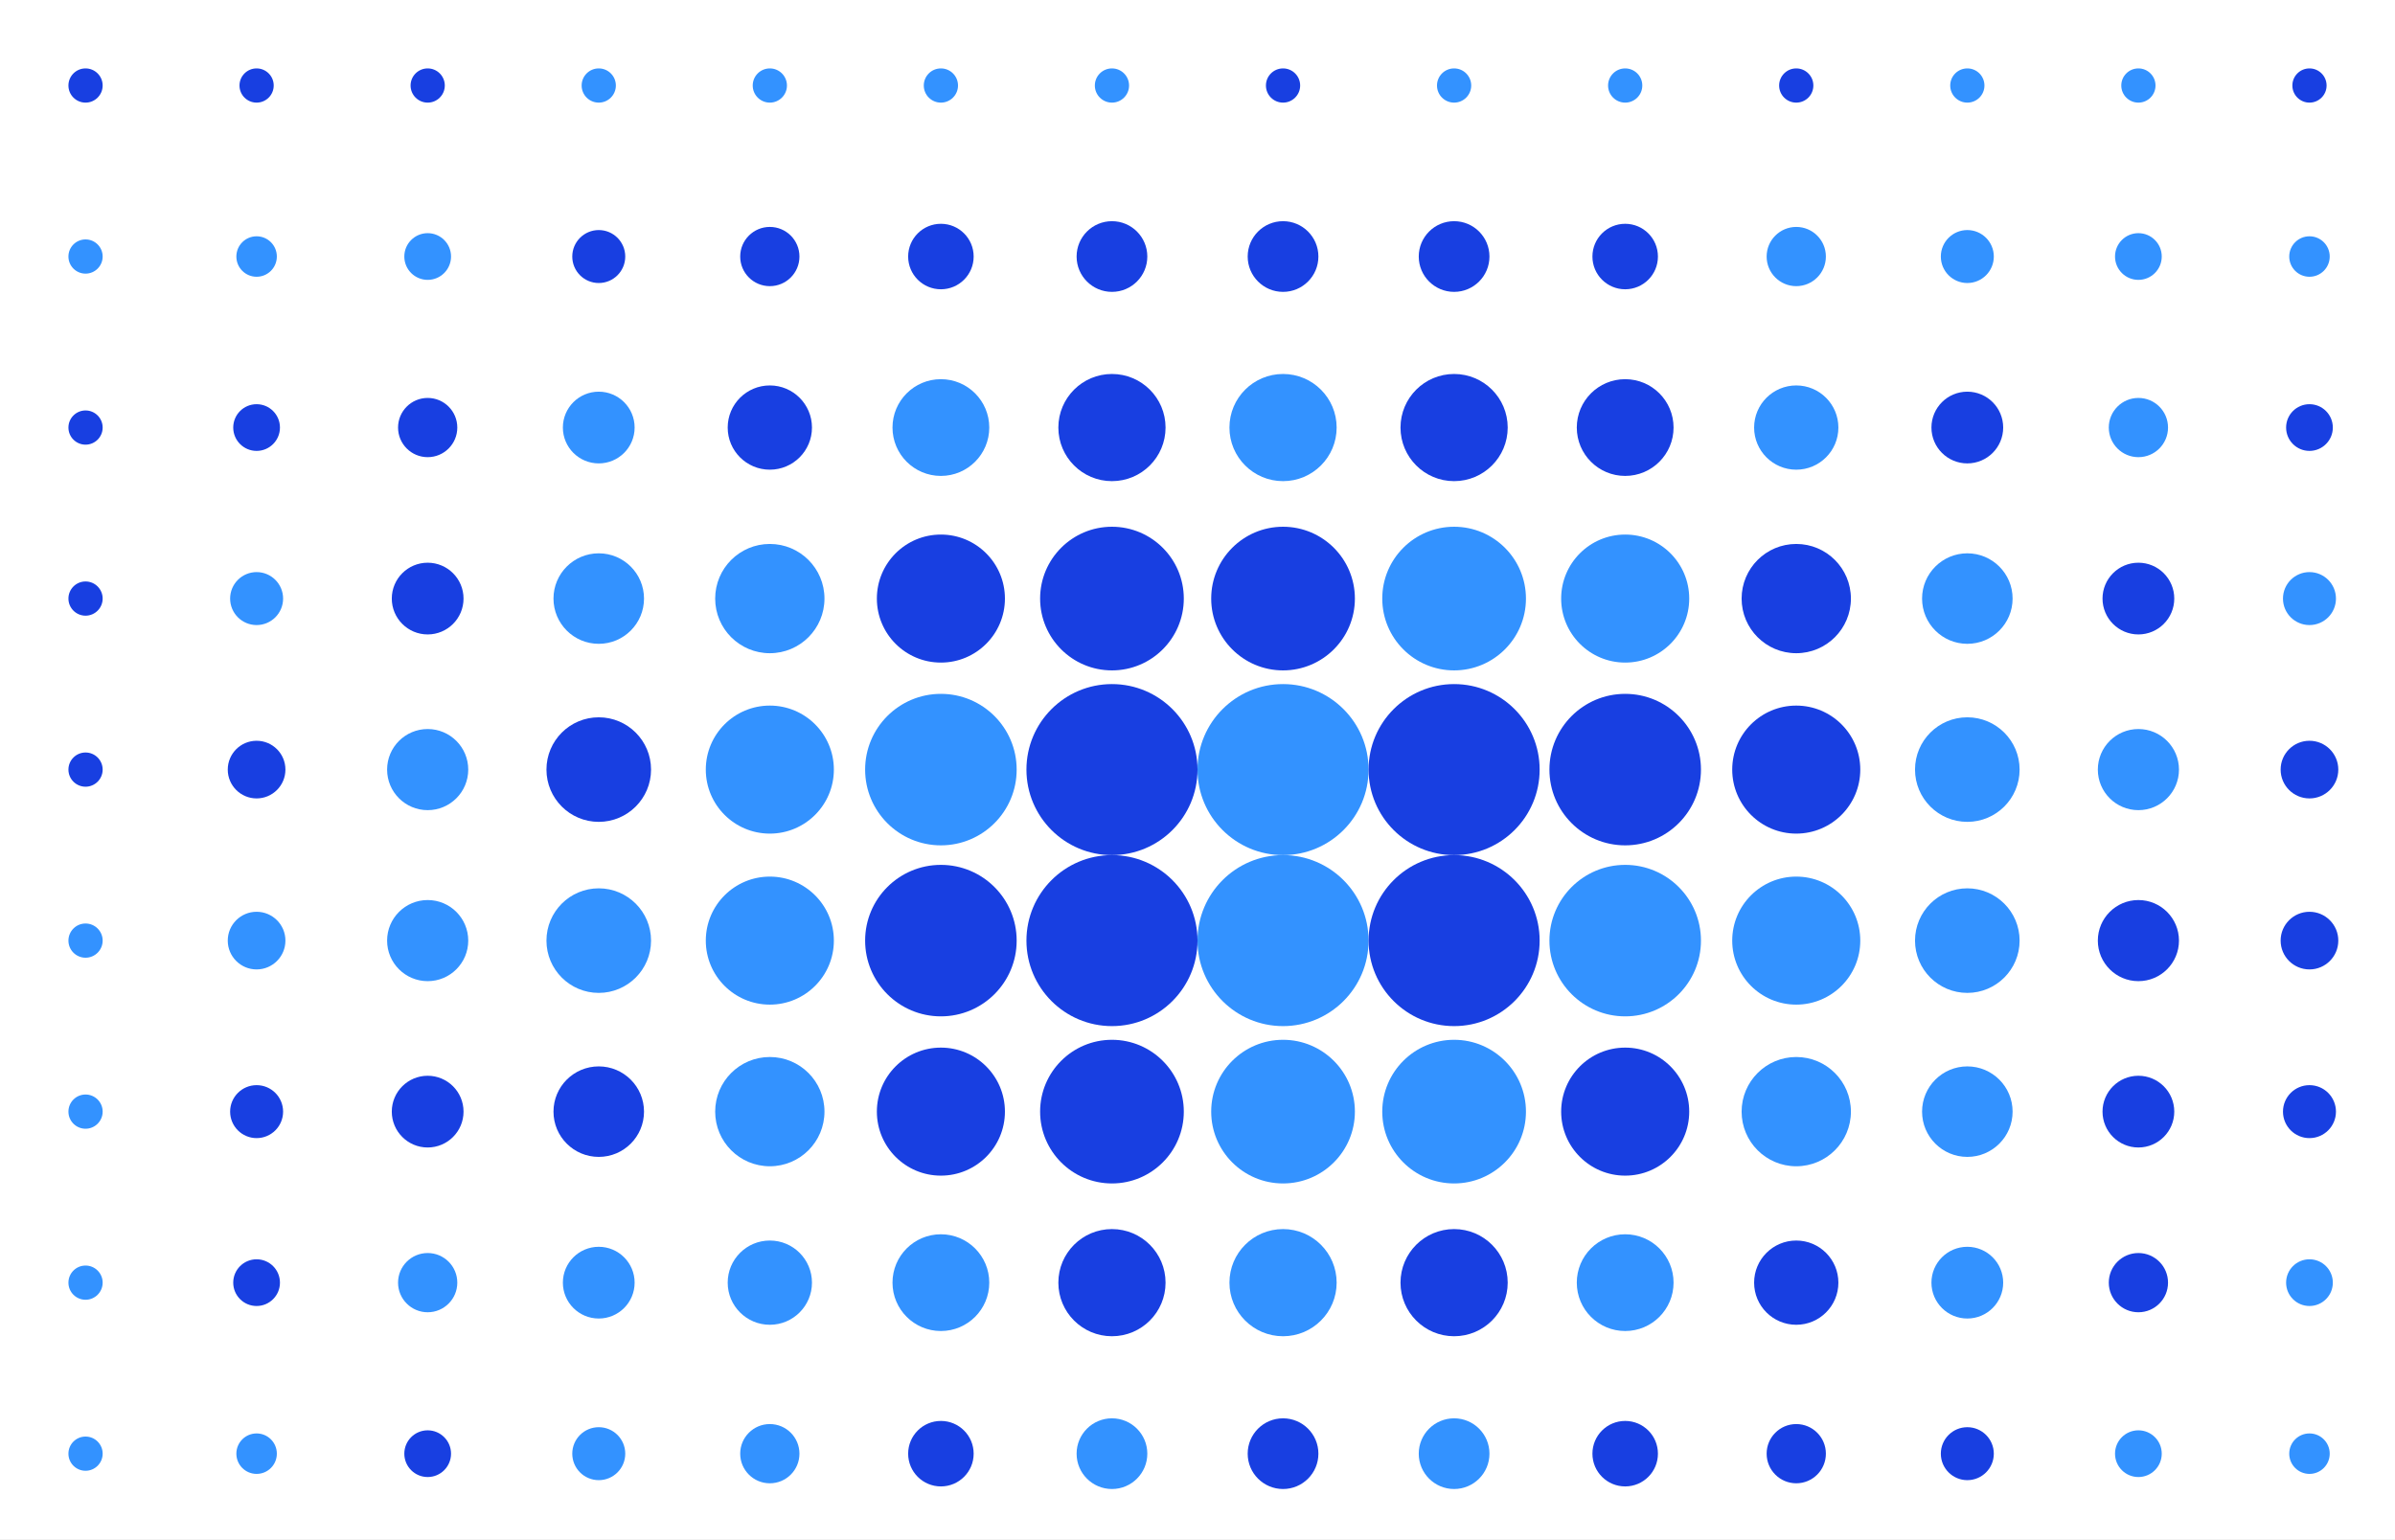
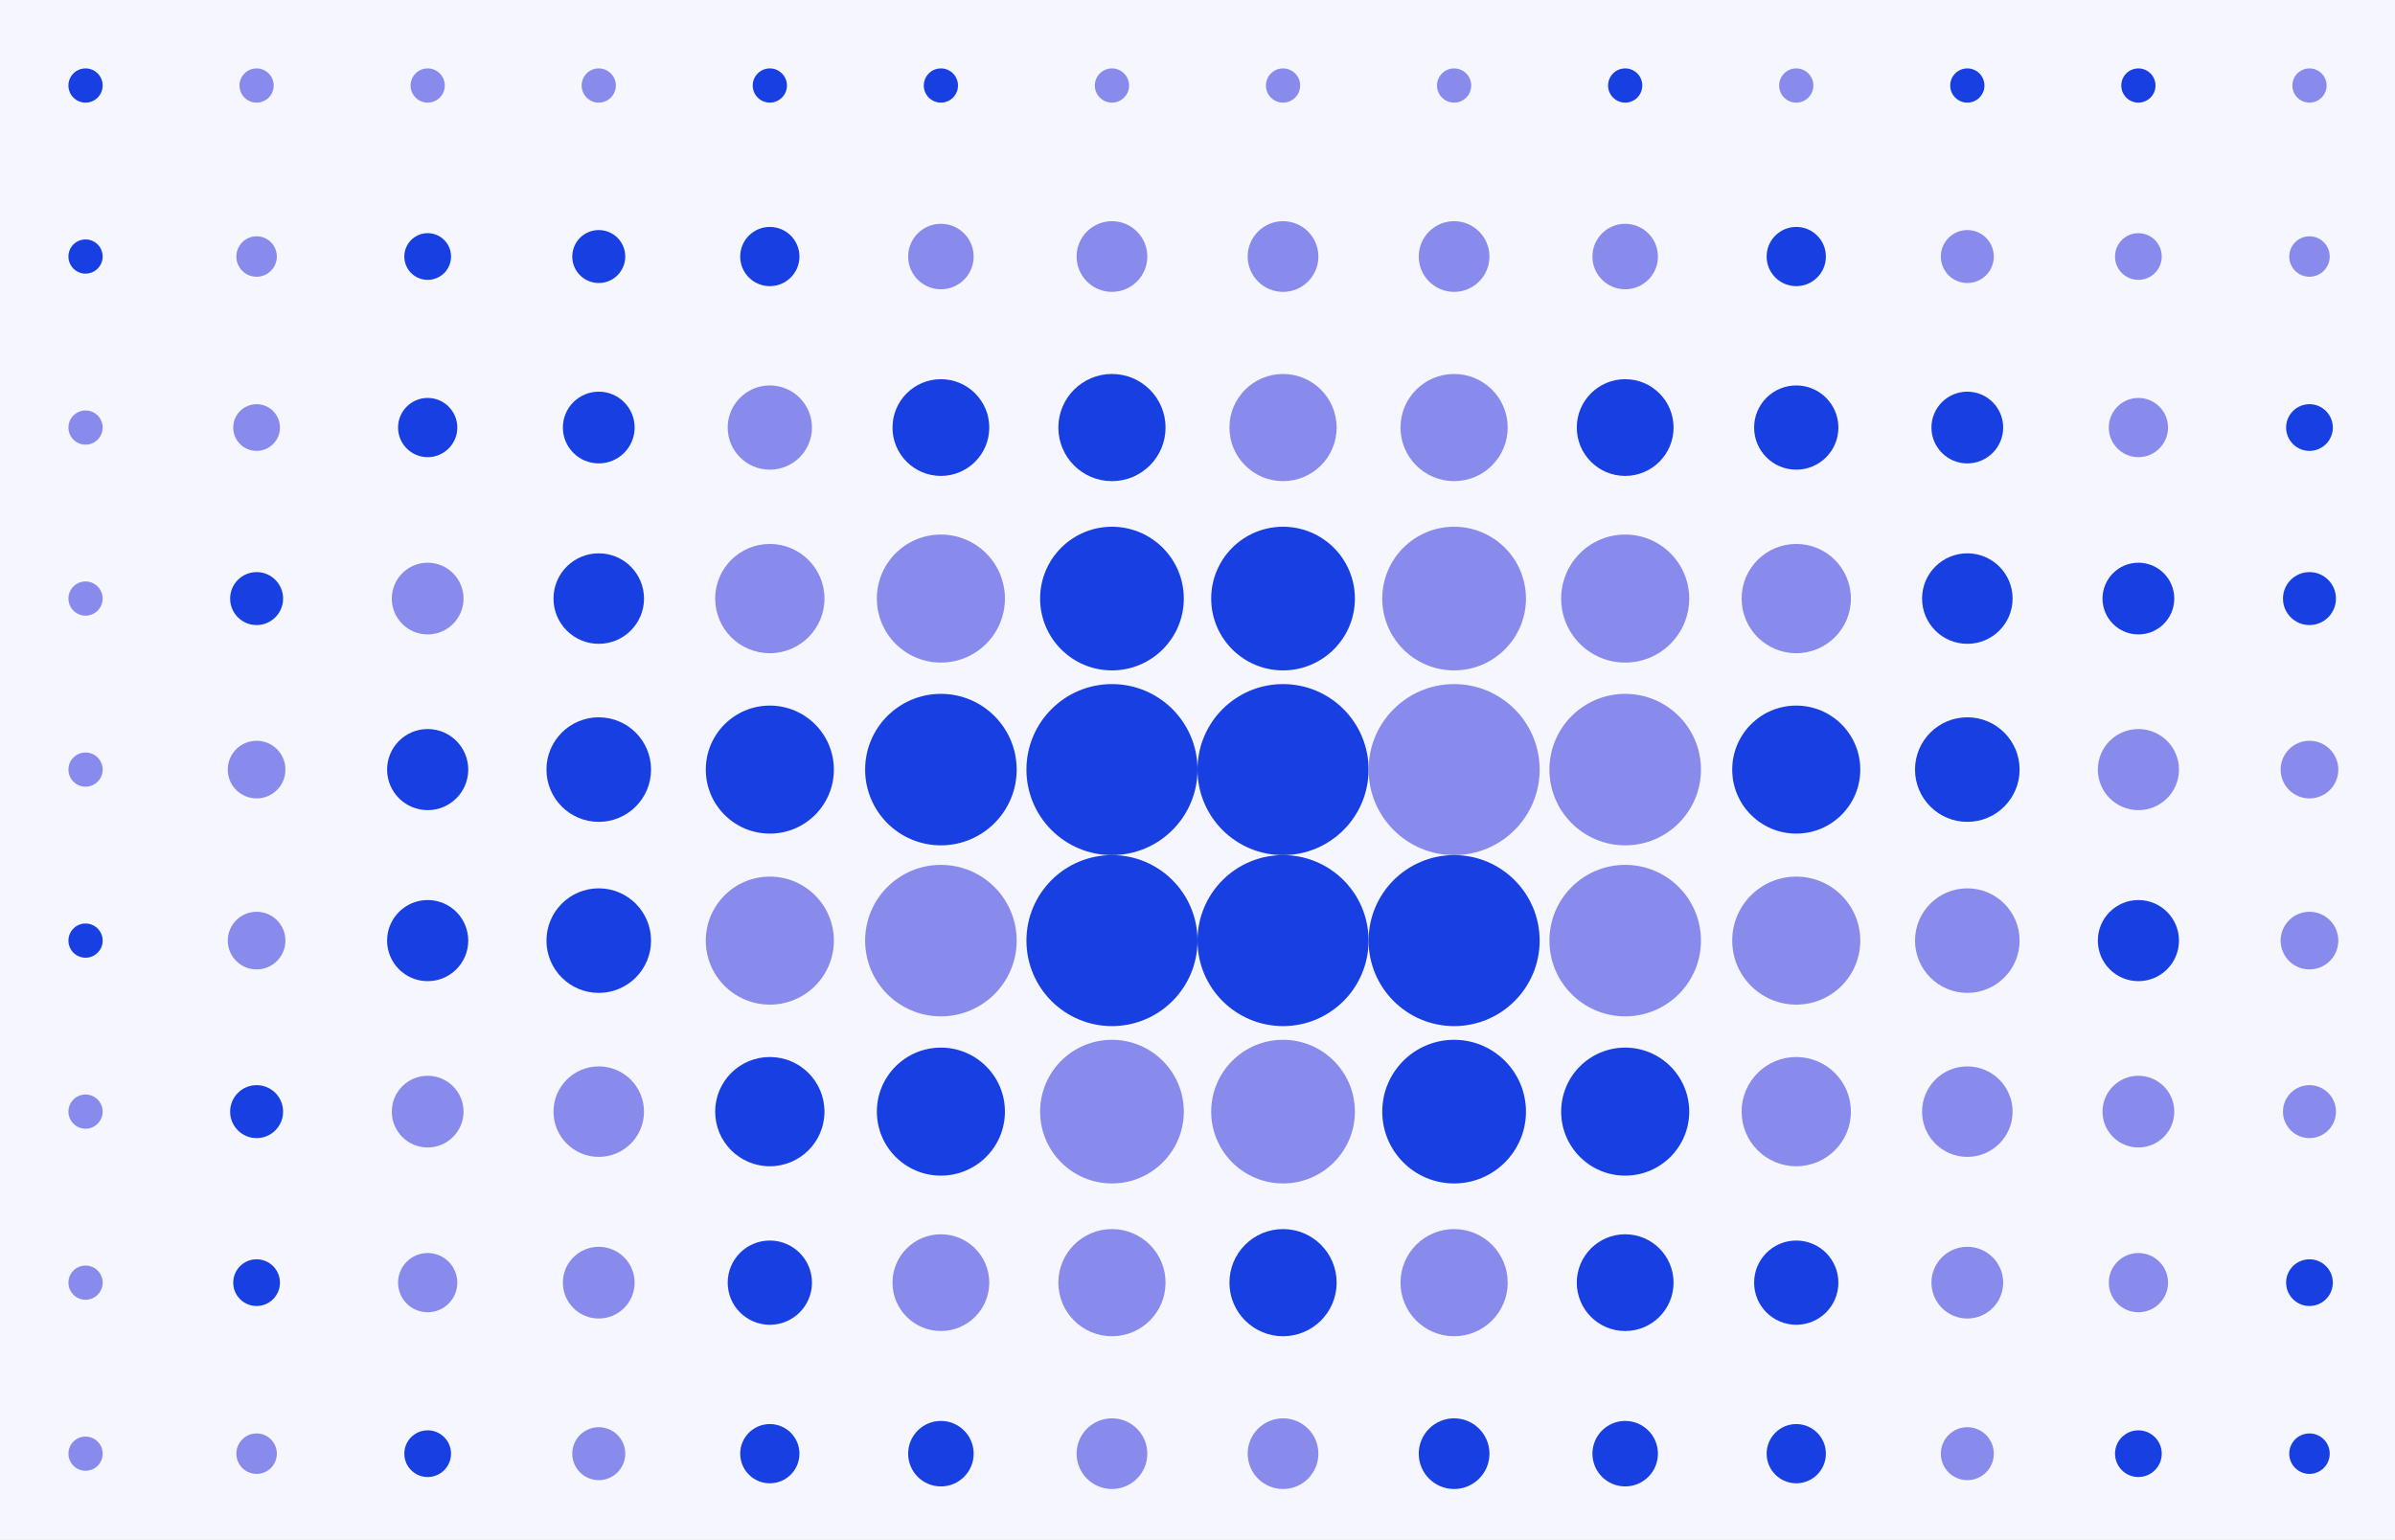
<svg xmlns="http://www.w3.org/2000/svg" viewBox="0 0 1000 642.858" preserveAspectRatio="xMaxYMax slice">
  <g transform="scale(0.9405391)">
-     <rect x="0" y="0" width="1063.222" height="683.5" fill="#ffffff" />
+     <rect x="0" y="0" width="1063.222" height="683.5" fill="#f6f6fe" />
    <circle cx="37.975" cy="37.975" r="7.595" fill="#183FE1" />
-     <circle cx="113.915" cy="37.975" r="7.595" fill="#183FE1" />
-     <circle cx="189.865" cy="37.975" r="7.595" fill="#183FE1" />
-     <circle cx="265.805" cy="37.975" r="7.595" fill="#3392ff" />
-     <circle cx="341.755" cy="37.975" r="7.595" fill="#3392ff" />
-     <circle cx="417.695" cy="37.975" r="7.595" fill="#3392ff" />
-     <circle cx="493.635" cy="37.975" r="7.595" fill="#3392ff" />
-     <circle cx="569.585" cy="37.975" r="7.595" fill="#183FE1" />
-     <circle cx="645.525" cy="37.975" r="7.595" fill="#3392ff" />
-     <circle cx="721.475" cy="37.975" r="7.595" fill="#3392ff" />
-     <circle cx="797.415" cy="37.975" r="7.595" fill="#183FE1" />
-     <circle cx="873.365" cy="37.975" r="7.595" fill="#3392ff" />
-     <circle cx="949.305" cy="37.975" r="7.595" fill="#3392ff" />
-     <circle cx="1025.255" cy="37.975" r="7.595" fill="#183FE1" />
-     <circle cx="37.975" cy="113.915" r="7.595" fill="#3392ff" />
-     <circle cx="113.915" cy="113.915" r="8.985" fill="#3392ff" />
-     <circle cx="189.86" cy="113.91" r="10.37" fill="#3392ff" />
+     <circle cx="113.915" cy="37.975" r="7.595" fill="#888bec" />
+     <circle cx="189.865" cy="37.975" r="7.595" fill="#888bec" />
+     <circle cx="265.805" cy="37.975" r="7.595" fill="#888bec" />
+     <circle cx="341.755" cy="37.975" r="7.595" fill="#183FE1" />
+     <circle cx="417.695" cy="37.975" r="7.595" fill="#183FE1" />
+     <circle cx="493.635" cy="37.975" r="7.595" fill="#888bec" />
+     <circle cx="569.585" cy="37.975" r="7.595" fill="#888bec" />
+     <circle cx="645.525" cy="37.975" r="7.595" fill="#888bec" />
+     <circle cx="721.475" cy="37.975" r="7.595" fill="#183FE1" />
+     <circle cx="797.415" cy="37.975" r="7.595" fill="#888bec" />
+     <circle cx="873.365" cy="37.975" r="7.595" fill="#183FE1" />
+     <circle cx="949.305" cy="37.975" r="7.595" fill="#183FE1" />
+     <circle cx="1025.255" cy="37.975" r="7.595" fill="#888bec" />
+     <circle cx="37.975" cy="113.915" r="7.595" fill="#183FE1" />
+     <circle cx="113.915" cy="113.915" r="8.985" fill="#888bec" />
+     <circle cx="189.86" cy="113.91" r="10.37" fill="#183FE1" />
    <circle cx="265.81" cy="113.92" r="11.76" fill="#183FE1" />
    <circle cx="341.75" cy="113.92" r="13.15" fill="#183FE1" />
-     <circle cx="417.7" cy="113.92" r="14.54" fill="#183FE1" />
-     <circle cx="493.635" cy="113.915" r="15.695" fill="#183FE1" />
-     <circle cx="569.585" cy="113.915" r="15.695" fill="#183FE1" />
-     <circle cx="645.525" cy="113.915" r="15.695" fill="#183FE1" />
-     <circle cx="721.47" cy="113.92" r="14.54" fill="#183FE1" />
-     <circle cx="797.42" cy="113.92" r="13.15" fill="#3392ff" />
-     <circle cx="873.36" cy="113.92" r="11.76" fill="#3392ff" />
-     <circle cx="949.3" cy="113.91" r="10.37" fill="#3392ff" />
-     <circle cx="1025.255" cy="113.915" r="8.985" fill="#3392ff" />
-     <circle cx="37.975" cy="189.865" r="7.595" fill="#183FE1" />
-     <circle cx="113.91" cy="189.86" r="10.37" fill="#183FE1" />
+     <circle cx="417.7" cy="113.92" r="14.54" fill="#888bec" />
+     <circle cx="493.635" cy="113.915" r="15.695" fill="#888bec" />
+     <circle cx="569.585" cy="113.915" r="15.695" fill="#888bec" />
+     <circle cx="645.525" cy="113.915" r="15.695" fill="#888bec" />
+     <circle cx="721.47" cy="113.92" r="14.54" fill="#888bec" />
+     <circle cx="797.42" cy="113.92" r="13.15" fill="#183FE1" />
+     <circle cx="873.36" cy="113.92" r="11.76" fill="#888bec" />
+     <circle cx="949.3" cy="113.91" r="10.37" fill="#888bec" />
+     <circle cx="1025.255" cy="113.915" r="8.985" fill="#888bec" />
+     <circle cx="37.975" cy="189.865" r="7.595" fill="#888bec" />
+     <circle cx="113.91" cy="189.86" r="10.37" fill="#888bec" />
    <circle cx="189.86" cy="189.86" r="13.15" fill="#183FE1" />
-     <circle cx="265.805" cy="189.855" r="15.925" fill="#3392ff" />
-     <circle cx="341.755" cy="189.865" r="18.705" fill="#183FE1" />
-     <circle cx="417.69" cy="189.86" r="21.48" fill="#3392ff" />
+     <circle cx="265.805" cy="189.855" r="15.925" fill="#183FE1" />
+     <circle cx="341.755" cy="189.865" r="18.705" fill="#888bec" />
+     <circle cx="417.69" cy="189.86" r="21.48" fill="#183FE1" />
    <circle cx="493.635" cy="189.865" r="23.795" fill="#183FE1" />
-     <circle cx="569.585" cy="189.865" r="23.795" fill="#3392ff" />
-     <circle cx="645.525" cy="189.865" r="23.795" fill="#183FE1" />
+     <circle cx="569.585" cy="189.865" r="23.795" fill="#888bec" />
+     <circle cx="645.525" cy="189.865" r="23.795" fill="#888bec" />
    <circle cx="721.47" cy="189.86" r="21.48" fill="#183FE1" />
-     <circle cx="797.415" cy="189.865" r="18.705" fill="#3392ff" />
+     <circle cx="797.415" cy="189.865" r="18.705" fill="#183FE1" />
    <circle cx="873.355" cy="189.855" r="15.925" fill="#183FE1" />
-     <circle cx="949.31" cy="189.86" r="13.15" fill="#3392ff" />
+     <circle cx="949.31" cy="189.86" r="13.15" fill="#888bec" />
    <circle cx="1025.25" cy="189.86" r="10.37" fill="#183FE1" />
-     <circle cx="37.975" cy="265.805" r="7.595" fill="#183FE1" />
-     <circle cx="113.92" cy="265.81" r="11.76" fill="#3392ff" />
-     <circle cx="189.855" cy="265.805" r="15.925" fill="#183FE1" />
-     <circle cx="265.805" cy="265.805" r="20.095" fill="#3392ff" />
-     <circle cx="341.75" cy="265.81" r="24.26" fill="#3392ff" />
-     <circle cx="417.695" cy="265.805" r="28.425" fill="#183FE1" />
+     <circle cx="37.975" cy="265.805" r="7.595" fill="#888bec" />
+     <circle cx="113.92" cy="265.81" r="11.76" fill="#183FE1" />
+     <circle cx="189.855" cy="265.805" r="15.925" fill="#888bec" />
+     <circle cx="265.805" cy="265.805" r="20.095" fill="#183FE1" />
+     <circle cx="341.75" cy="265.81" r="24.26" fill="#888bec" />
+     <circle cx="417.695" cy="265.805" r="28.425" fill="#888bec" />
    <circle cx="493.635" cy="265.805" r="31.895" fill="#183FE1" />
    <circle cx="569.585" cy="265.805" r="31.895" fill="#183FE1" />
-     <circle cx="645.525" cy="265.805" r="31.895" fill="#3392ff" />
-     <circle cx="721.475" cy="265.805" r="28.425" fill="#3392ff" />
-     <circle cx="797.42" cy="265.81" r="24.26" fill="#183FE1" />
-     <circle cx="873.365" cy="265.805" r="20.095" fill="#3392ff" />
+     <circle cx="645.525" cy="265.805" r="31.895" fill="#888bec" />
+     <circle cx="721.475" cy="265.805" r="28.425" fill="#888bec" />
+     <circle cx="797.42" cy="265.81" r="24.26" fill="#888bec" />
+     <circle cx="873.365" cy="265.805" r="20.095" fill="#183FE1" />
    <circle cx="949.305" cy="265.805" r="15.925" fill="#183FE1" />
-     <circle cx="1025.25" cy="265.81" r="11.76" fill="#3392ff" />
-     <circle cx="37.975" cy="341.755" r="7.595" fill="#183FE1" />
-     <circle cx="113.91" cy="341.75" r="12.8" fill="#183FE1" />
-     <circle cx="189.86" cy="341.75" r="18.01" fill="#3392ff" />
+     <circle cx="1025.25" cy="265.81" r="11.76" fill="#183FE1" />
+     <circle cx="37.975" cy="341.755" r="7.595" fill="#888bec" />
+     <circle cx="113.91" cy="341.75" r="12.8" fill="#888bec" />
+     <circle cx="189.86" cy="341.75" r="18.01" fill="#183FE1" />
    <circle cx="265.805" cy="341.745" r="23.215" fill="#183FE1" />
-     <circle cx="341.755" cy="341.755" r="28.425" fill="#3392ff" />
-     <circle cx="417.695" cy="341.755" r="33.635" fill="#3392ff" />
+     <circle cx="341.755" cy="341.755" r="28.425" fill="#183FE1" />
+     <circle cx="417.695" cy="341.755" r="33.635" fill="#183FE1" />
    <circle cx="493.64" cy="341.75" r="37.97" fill="#183FE1" />
-     <circle cx="569.58" cy="341.75" r="37.97" fill="#3392ff" />
-     <circle cx="645.53" cy="341.75" r="37.97" fill="#183FE1" />
-     <circle cx="721.475" cy="341.755" r="33.635" fill="#183FE1" />
+     <circle cx="569.58" cy="341.75" r="37.97" fill="#183FE1" />
+     <circle cx="645.53" cy="341.75" r="37.97" fill="#888bec" />
+     <circle cx="721.475" cy="341.755" r="33.635" fill="#888bec" />
    <circle cx="797.415" cy="341.755" r="28.425" fill="#183FE1" />
-     <circle cx="873.355" cy="341.745" r="23.215" fill="#3392ff" />
-     <circle cx="949.31" cy="341.75" r="18.01" fill="#3392ff" />
-     <circle cx="1025.25" cy="341.75" r="12.8" fill="#183FE1" />
-     <circle cx="37.975" cy="417.695" r="7.595" fill="#3392ff" />
-     <circle cx="113.91" cy="417.69" r="12.8" fill="#3392ff" />
-     <circle cx="189.86" cy="417.69" r="18.01" fill="#3392ff" />
-     <circle cx="265.805" cy="417.695" r="23.215" fill="#3392ff" />
-     <circle cx="341.755" cy="417.695" r="28.425" fill="#3392ff" />
-     <circle cx="417.695" cy="417.695" r="33.635" fill="#183FE1" />
+     <circle cx="873.355" cy="341.745" r="23.215" fill="#183FE1" />
+     <circle cx="949.31" cy="341.75" r="18.01" fill="#888bec" />
+     <circle cx="1025.25" cy="341.75" r="12.8" fill="#888bec" />
+     <circle cx="37.975" cy="417.695" r="7.595" fill="#183FE1" />
+     <circle cx="113.91" cy="417.69" r="12.8" fill="#888bec" />
+     <circle cx="189.86" cy="417.69" r="18.01" fill="#183FE1" />
+     <circle cx="265.805" cy="417.695" r="23.215" fill="#183FE1" />
+     <circle cx="341.755" cy="417.695" r="28.425" fill="#888bec" />
+     <circle cx="417.695" cy="417.695" r="33.635" fill="#888bec" />
    <circle cx="493.64" cy="417.69" r="37.97" fill="#183FE1" />
-     <circle cx="569.58" cy="417.69" r="37.97" fill="#3392ff" />
+     <circle cx="569.58" cy="417.69" r="37.97" fill="#183FE1" />
    <circle cx="645.53" cy="417.69" r="37.97" fill="#183FE1" />
-     <circle cx="721.475" cy="417.695" r="33.635" fill="#3392ff" />
-     <circle cx="797.415" cy="417.695" r="28.425" fill="#3392ff" />
-     <circle cx="873.355" cy="417.695" r="23.215" fill="#3392ff" />
+     <circle cx="721.475" cy="417.695" r="33.635" fill="#888bec" />
+     <circle cx="797.415" cy="417.695" r="28.425" fill="#888bec" />
+     <circle cx="873.355" cy="417.695" r="23.215" fill="#888bec" />
    <circle cx="949.31" cy="417.69" r="18.01" fill="#183FE1" />
-     <circle cx="1025.25" cy="417.69" r="12.8" fill="#183FE1" />
-     <circle cx="37.975" cy="493.635" r="7.595" fill="#3392ff" />
+     <circle cx="1025.25" cy="417.69" r="12.8" fill="#888bec" />
+     <circle cx="37.975" cy="493.635" r="7.595" fill="#888bec" />
    <circle cx="113.92" cy="493.64" r="11.76" fill="#183FE1" />
-     <circle cx="189.855" cy="493.635" r="15.925" fill="#183FE1" />
-     <circle cx="265.805" cy="493.645" r="20.095" fill="#183FE1" />
-     <circle cx="341.75" cy="493.64" r="24.26" fill="#3392ff" />
+     <circle cx="189.855" cy="493.635" r="15.925" fill="#888bec" />
+     <circle cx="265.805" cy="493.645" r="20.095" fill="#888bec" />
+     <circle cx="341.75" cy="493.64" r="24.26" fill="#183FE1" />
    <circle cx="417.695" cy="493.635" r="28.425" fill="#183FE1" />
-     <circle cx="493.635" cy="493.635" r="31.895" fill="#183FE1" />
-     <circle cx="569.585" cy="493.635" r="31.895" fill="#3392ff" />
-     <circle cx="645.525" cy="493.635" r="31.895" fill="#3392ff" />
+     <circle cx="493.635" cy="493.635" r="31.895" fill="#888bec" />
+     <circle cx="569.585" cy="493.635" r="31.895" fill="#888bec" />
+     <circle cx="645.525" cy="493.635" r="31.895" fill="#183FE1" />
    <circle cx="721.475" cy="493.635" r="28.425" fill="#183FE1" />
-     <circle cx="797.42" cy="493.64" r="24.26" fill="#3392ff" />
-     <circle cx="873.365" cy="493.645" r="20.095" fill="#3392ff" />
-     <circle cx="949.305" cy="493.635" r="15.925" fill="#183FE1" />
-     <circle cx="1025.25" cy="493.64" r="11.76" fill="#183FE1" />
-     <circle cx="37.975" cy="569.585" r="7.595" fill="#3392ff" />
+     <circle cx="797.42" cy="493.64" r="24.26" fill="#888bec" />
+     <circle cx="873.365" cy="493.645" r="20.095" fill="#888bec" />
+     <circle cx="949.305" cy="493.635" r="15.925" fill="#888bec" />
+     <circle cx="1025.25" cy="493.64" r="11.76" fill="#888bec" />
+     <circle cx="37.975" cy="569.585" r="7.595" fill="#888bec" />
    <circle cx="113.91" cy="569.58" r="10.37" fill="#183FE1" />
-     <circle cx="189.86" cy="569.58" r="13.15" fill="#3392ff" />
-     <circle cx="265.805" cy="569.585" r="15.925" fill="#3392ff" />
-     <circle cx="341.755" cy="569.585" r="18.705" fill="#3392ff" />
-     <circle cx="417.69" cy="569.58" r="21.48" fill="#3392ff" />
-     <circle cx="493.635" cy="569.585" r="23.795" fill="#183FE1" />
-     <circle cx="569.585" cy="569.585" r="23.795" fill="#3392ff" />
-     <circle cx="645.525" cy="569.585" r="23.795" fill="#183FE1" />
-     <circle cx="721.47" cy="569.58" r="21.48" fill="#3392ff" />
+     <circle cx="189.86" cy="569.58" r="13.15" fill="#888bec" />
+     <circle cx="265.805" cy="569.585" r="15.925" fill="#888bec" />
+     <circle cx="341.755" cy="569.585" r="18.705" fill="#183FE1" />
+     <circle cx="417.69" cy="569.58" r="21.48" fill="#888bec" />
+     <circle cx="493.635" cy="569.585" r="23.795" fill="#888bec" />
+     <circle cx="569.585" cy="569.585" r="23.795" fill="#183FE1" />
+     <circle cx="645.525" cy="569.585" r="23.795" fill="#888bec" />
+     <circle cx="721.47" cy="569.58" r="21.48" fill="#183FE1" />
    <circle cx="797.415" cy="569.585" r="18.705" fill="#183FE1" />
-     <circle cx="873.355" cy="569.585" r="15.925" fill="#3392ff" />
-     <circle cx="949.31" cy="569.58" r="13.15" fill="#183FE1" />
-     <circle cx="1025.25" cy="569.58" r="10.37" fill="#3392ff" />
-     <circle cx="37.975" cy="645.525" r="7.595" fill="#3392ff" />
-     <circle cx="113.915" cy="645.525" r="8.985" fill="#3392ff" />
+     <circle cx="873.355" cy="569.585" r="15.925" fill="#888bec" />
+     <circle cx="949.31" cy="569.58" r="13.15" fill="#888bec" />
+     <circle cx="1025.25" cy="569.58" r="10.37" fill="#183FE1" />
+     <circle cx="37.975" cy="645.525" r="7.595" fill="#888bec" />
+     <circle cx="113.915" cy="645.525" r="8.985" fill="#888bec" />
    <circle cx="189.86" cy="645.53" r="10.37" fill="#183FE1" />
-     <circle cx="265.81" cy="645.53" r="11.76" fill="#3392ff" />
-     <circle cx="341.75" cy="645.53" r="13.15" fill="#3392ff" />
+     <circle cx="265.81" cy="645.53" r="11.76" fill="#888bec" />
+     <circle cx="341.75" cy="645.53" r="13.15" fill="#183FE1" />
    <circle cx="417.7" cy="645.53" r="14.54" fill="#183FE1" />
-     <circle cx="493.635" cy="645.525" r="15.695" fill="#3392ff" />
-     <circle cx="569.585" cy="645.525" r="15.695" fill="#183FE1" />
-     <circle cx="645.525" cy="645.525" r="15.695" fill="#3392ff" />
+     <circle cx="493.635" cy="645.525" r="15.695" fill="#888bec" />
+     <circle cx="569.585" cy="645.525" r="15.695" fill="#888bec" />
+     <circle cx="645.525" cy="645.525" r="15.695" fill="#183FE1" />
    <circle cx="721.47" cy="645.53" r="14.54" fill="#183FE1" />
    <circle cx="797.42" cy="645.53" r="13.15" fill="#183FE1" />
-     <circle cx="873.36" cy="645.53" r="11.76" fill="#183FE1" />
-     <circle cx="949.3" cy="645.53" r="10.37" fill="#3392ff" />
-     <circle cx="1025.255" cy="645.525" r="8.985" fill="#3392ff" />
+     <circle cx="873.36" cy="645.53" r="11.76" fill="#888bec" />
+     <circle cx="949.3" cy="645.53" r="10.37" fill="#183FE1" />
+     <circle cx="1025.255" cy="645.525" r="8.985" fill="#183FE1" />
  </g>
</svg>
